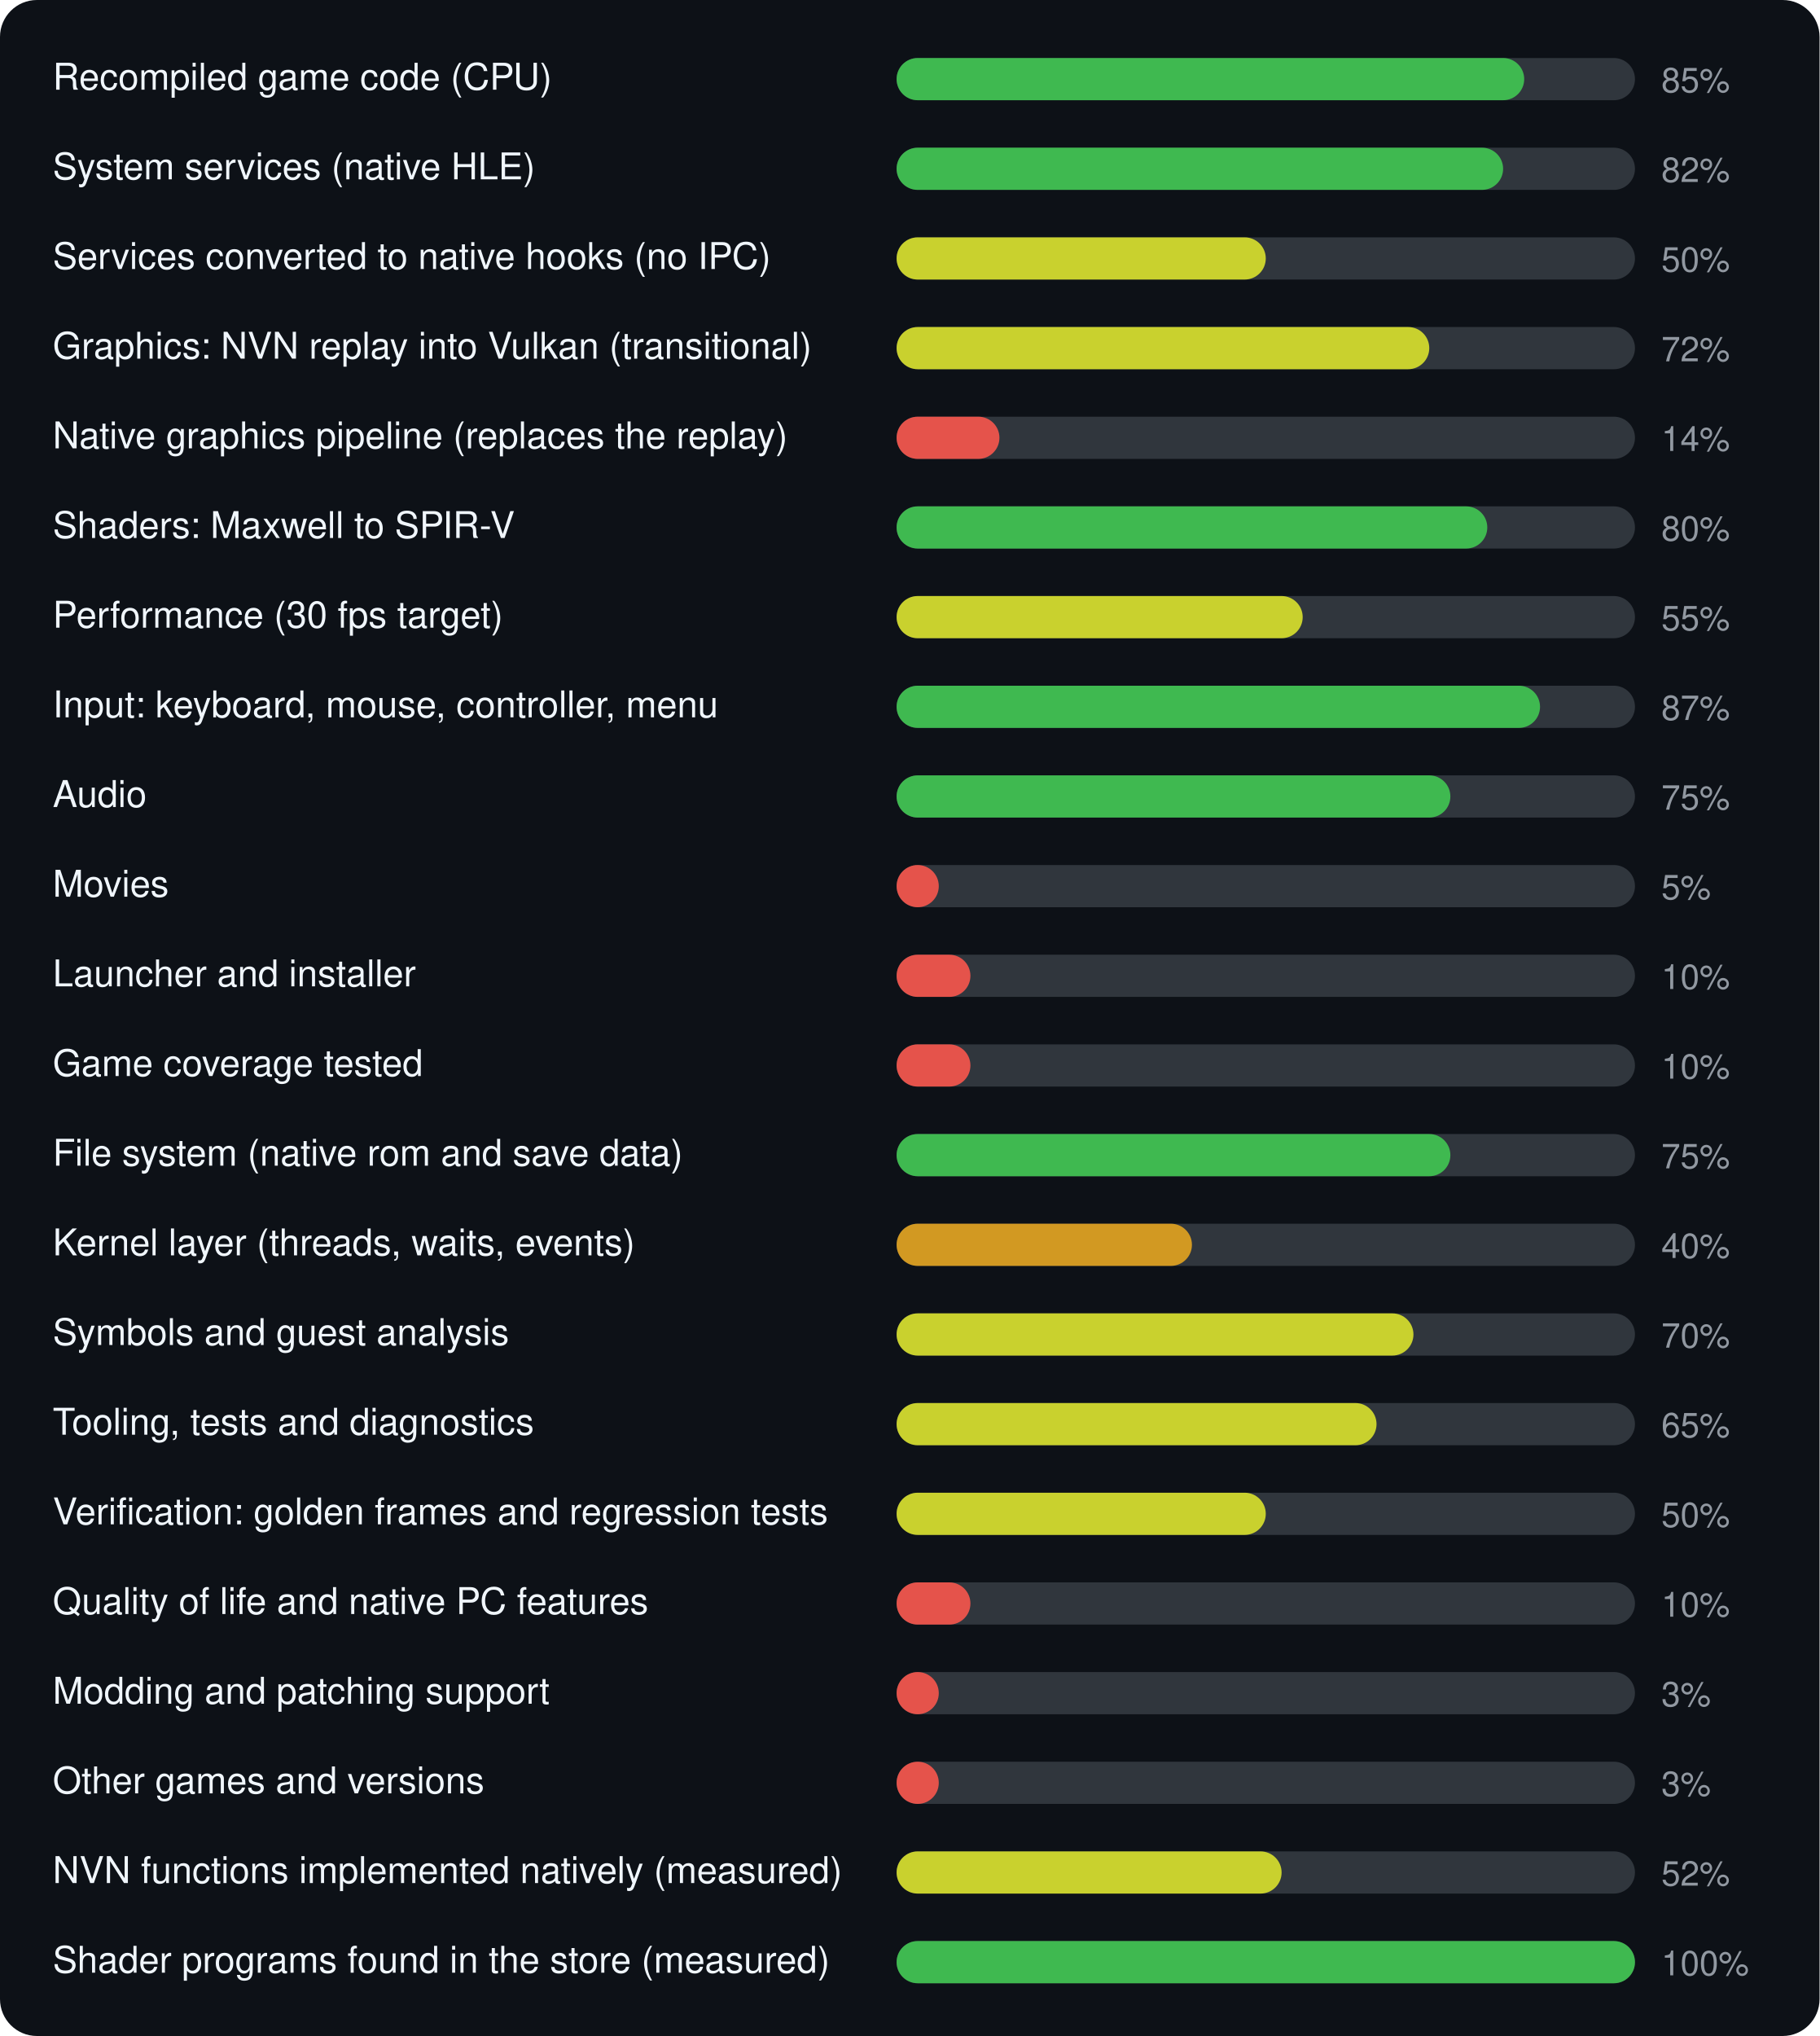
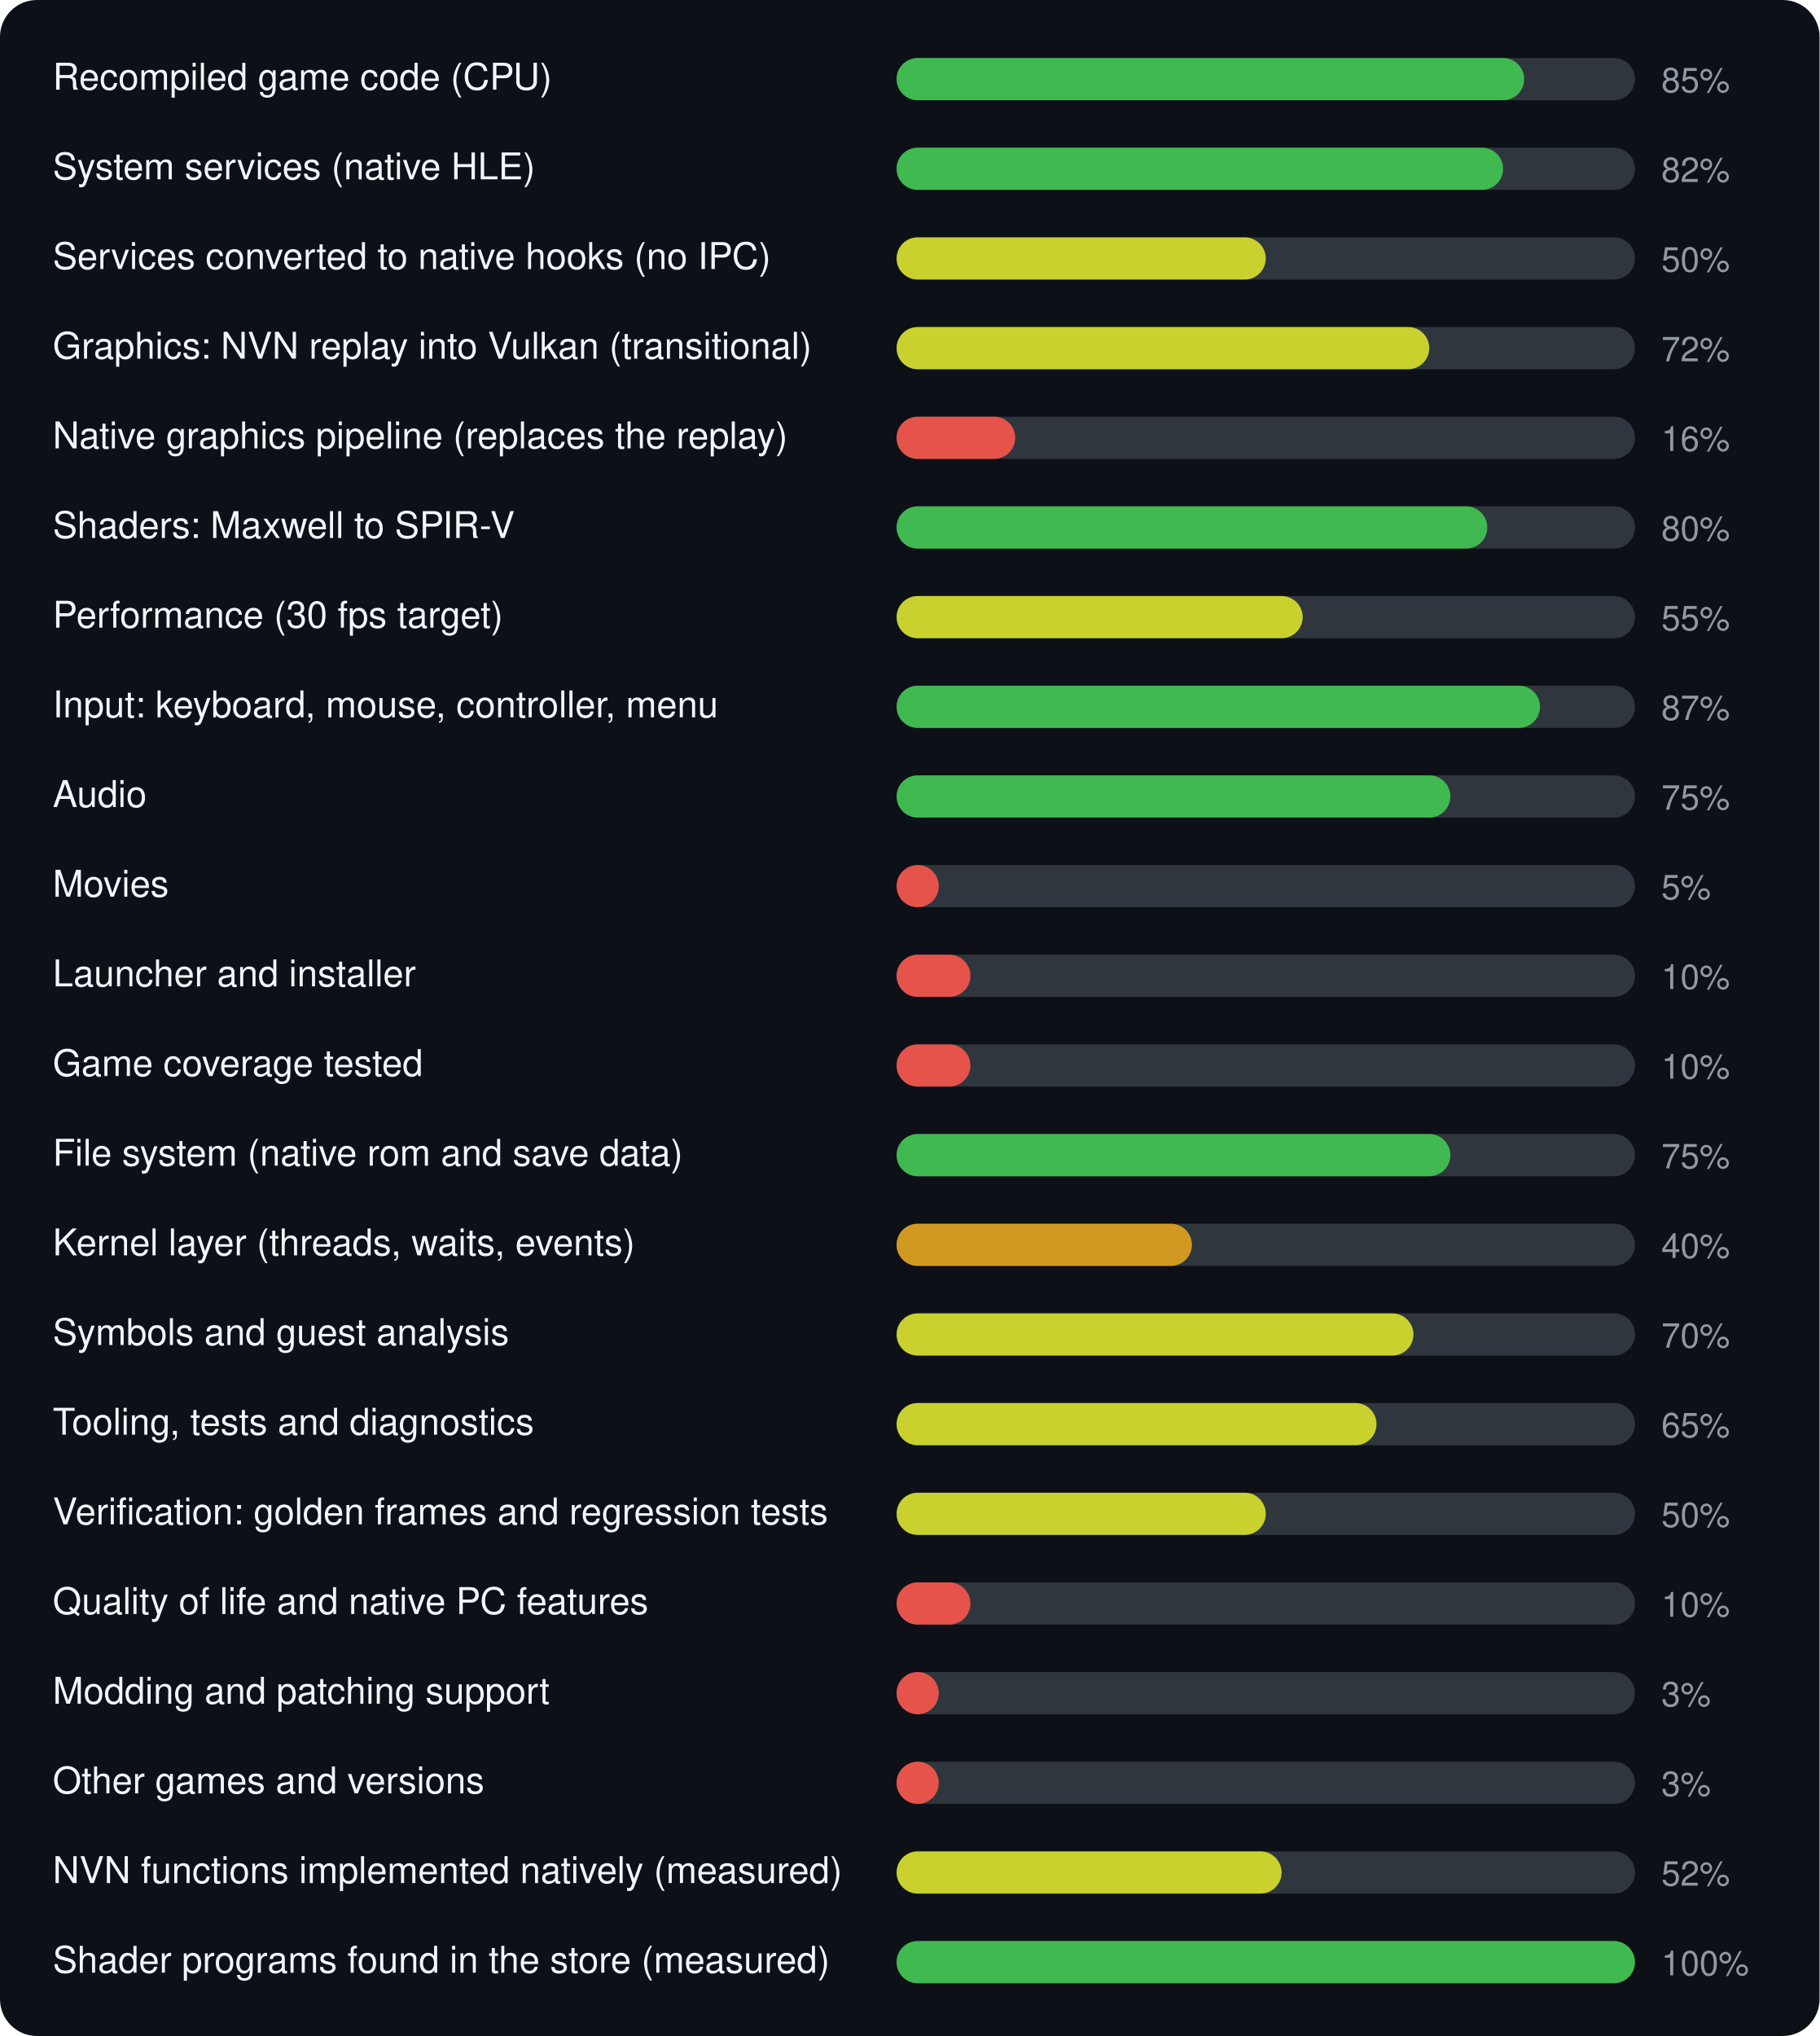
<svg xmlns="http://www.w3.org/2000/svg" width="690" height="772" viewBox="0 0 690 772" role="img" aria-label="Progress by area">
  <style>.t{fill:#f0f6fc;font-family:Segoe UI,Helvetica,Arial,sans-serif}.m{fill:#9198a1;font-family:Segoe UI,Helvetica,Arial,sans-serif}</style>
  <rect width="690" height="772" rx="14" fill="#0d1117" />
  <text class="t" x="20" y="34" font-size="14">Recompiled game code (CPU)</text>
  <rect x="340" y="22" width="280" height="16" rx="8" fill="#30363d" />
  <rect x="340" y="22" width="238" height="16" rx="8" fill="#3fb950" />
  <text class="m" x="630" y="35" font-size="13">85%</text>
  <text class="t" x="20" y="68" font-size="14">System services (native HLE)</text>
  <rect x="340" y="56" width="280" height="16" rx="8" fill="#30363d" />
  <rect x="340" y="56" width="230" height="16" rx="8" fill="#3fb950" />
  <text class="m" x="630" y="69" font-size="13">82%</text>
  <text class="t" x="20" y="102" font-size="14">Services converted to native hooks (no IPC)</text>
  <rect x="340" y="90" width="280" height="16" rx="8" fill="#30363d" />
  <rect x="340" y="90" width="140" height="16" rx="8" fill="#c9d12e" />
  <text class="m" x="630" y="103" font-size="13">50%</text>
  <text class="t" x="20" y="136" font-size="14">Graphics: NVN replay into Vulkan (transitional)</text>
  <rect x="340" y="124" width="280" height="16" rx="8" fill="#30363d" />
  <rect x="340" y="124" width="202" height="16" rx="8" fill="#c9d12e" />
  <text class="m" x="630" y="137" font-size="13">72%</text>
  <text class="t" x="20" y="170" font-size="14">Native graphics pipeline (replaces the replay)</text>
  <rect x="340" y="158" width="280" height="16" rx="8" fill="#30363d" />
-   <rect x="340" y="158" width="39" height="16" rx="8" fill="#e5534b" />
-   <text class="m" x="630" y="171" font-size="13">14%</text>
+   <rect x="340" y="158" width="45" height="16" rx="8" fill="#e5534b" />
+   <text class="m" x="630" y="171" font-size="13">16%</text>
  <text class="t" x="20" y="204" font-size="14">Shaders: Maxwell to SPIR-V</text>
  <rect x="340" y="192" width="280" height="16" rx="8" fill="#30363d" />
  <rect x="340" y="192" width="224" height="16" rx="8" fill="#3fb950" />
  <text class="m" x="630" y="205" font-size="13">80%</text>
  <text class="t" x="20" y="238" font-size="14">Performance (30 fps target)</text>
  <rect x="340" y="226" width="280" height="16" rx="8" fill="#30363d" />
  <rect x="340" y="226" width="154" height="16" rx="8" fill="#c9d12e" />
  <text class="m" x="630" y="239" font-size="13">55%</text>
  <text class="t" x="20" y="272" font-size="14">Input: keyboard, mouse, controller, menu</text>
  <rect x="340" y="260" width="280" height="16" rx="8" fill="#30363d" />
  <rect x="340" y="260" width="244" height="16" rx="8" fill="#3fb950" />
  <text class="m" x="630" y="273" font-size="13">87%</text>
  <text class="t" x="20" y="306" font-size="14">Audio</text>
  <rect x="340" y="294" width="280" height="16" rx="8" fill="#30363d" />
  <rect x="340" y="294" width="210" height="16" rx="8" fill="#3fb950" />
  <text class="m" x="630" y="307" font-size="13">75%</text>
  <text class="t" x="20" y="340" font-size="14">Movies</text>
  <rect x="340" y="328" width="280" height="16" rx="8" fill="#30363d" />
  <rect x="340" y="328" width="16" height="16" rx="8" fill="#e5534b" />
  <text class="m" x="630" y="341" font-size="13">5%</text>
  <text class="t" x="20" y="374" font-size="14">Launcher and installer</text>
  <rect x="340" y="362" width="280" height="16" rx="8" fill="#30363d" />
  <rect x="340" y="362" width="28" height="16" rx="8" fill="#e5534b" />
  <text class="m" x="630" y="375" font-size="13">10%</text>
  <text class="t" x="20" y="408" font-size="14">Game coverage tested</text>
  <rect x="340" y="396" width="280" height="16" rx="8" fill="#30363d" />
  <rect x="340" y="396" width="28" height="16" rx="8" fill="#e5534b" />
  <text class="m" x="630" y="409" font-size="13">10%</text>
  <text class="t" x="20" y="442" font-size="14">File system (native rom and save data)</text>
  <rect x="340" y="430" width="280" height="16" rx="8" fill="#30363d" />
  <rect x="340" y="430" width="210" height="16" rx="8" fill="#3fb950" />
  <text class="m" x="630" y="443" font-size="13">75%</text>
  <text class="t" x="20" y="476" font-size="14">Kernel layer (threads, waits, events)</text>
  <rect x="340" y="464" width="280" height="16" rx="8" fill="#30363d" />
  <rect x="340" y="464" width="112" height="16" rx="8" fill="#d29922" />
  <text class="m" x="630" y="477" font-size="13">40%</text>
  <text class="t" x="20" y="510" font-size="14">Symbols and guest analysis</text>
  <rect x="340" y="498" width="280" height="16" rx="8" fill="#30363d" />
  <rect x="340" y="498" width="196" height="16" rx="8" fill="#c9d12e" />
  <text class="m" x="630" y="511" font-size="13">70%</text>
  <text class="t" x="20" y="544" font-size="14">Tooling, tests and diagnostics</text>
  <rect x="340" y="532" width="280" height="16" rx="8" fill="#30363d" />
  <rect x="340" y="532" width="182" height="16" rx="8" fill="#c9d12e" />
  <text class="m" x="630" y="545" font-size="13">65%</text>
  <text class="t" x="20" y="578" font-size="14">Verification: golden frames and regression tests</text>
  <rect x="340" y="566" width="280" height="16" rx="8" fill="#30363d" />
  <rect x="340" y="566" width="140" height="16" rx="8" fill="#c9d12e" />
  <text class="m" x="630" y="579" font-size="13">50%</text>
  <text class="t" x="20" y="612" font-size="14">Quality of life and native PC features</text>
  <rect x="340" y="600" width="280" height="16" rx="8" fill="#30363d" />
  <rect x="340" y="600" width="28" height="16" rx="8" fill="#e5534b" />
  <text class="m" x="630" y="613" font-size="13">10%</text>
  <text class="t" x="20" y="646" font-size="14">Modding and patching support</text>
  <rect x="340" y="634" width="280" height="16" rx="8" fill="#30363d" />
  <rect x="340" y="634" width="16" height="16" rx="8" fill="#e5534b" />
  <text class="m" x="630" y="647" font-size="13">3%</text>
  <text class="t" x="20" y="680" font-size="14">Other games and versions</text>
  <rect x="340" y="668" width="280" height="16" rx="8" fill="#30363d" />
  <rect x="340" y="668" width="16" height="16" rx="8" fill="#e5534b" />
  <text class="m" x="630" y="681" font-size="13">3%</text>
  <text class="t" x="20" y="714" font-size="14">NVN functions implemented natively (measured)</text>
  <rect x="340" y="702" width="280" height="16" rx="8" fill="#30363d" />
  <rect x="340" y="702" width="146" height="16" rx="8" fill="#c9d12e" />
  <text class="m" x="630" y="715" font-size="13">52%</text>
  <text class="t" x="20" y="748" font-size="14">Shader programs found in the store (measured)</text>
  <rect x="340" y="736" width="280" height="16" rx="8" fill="#30363d" />
  <rect x="340" y="736" width="280" height="16" rx="8" fill="#3fb950" />
  <text class="m" x="630" y="749" font-size="13">100%</text>
</svg>
